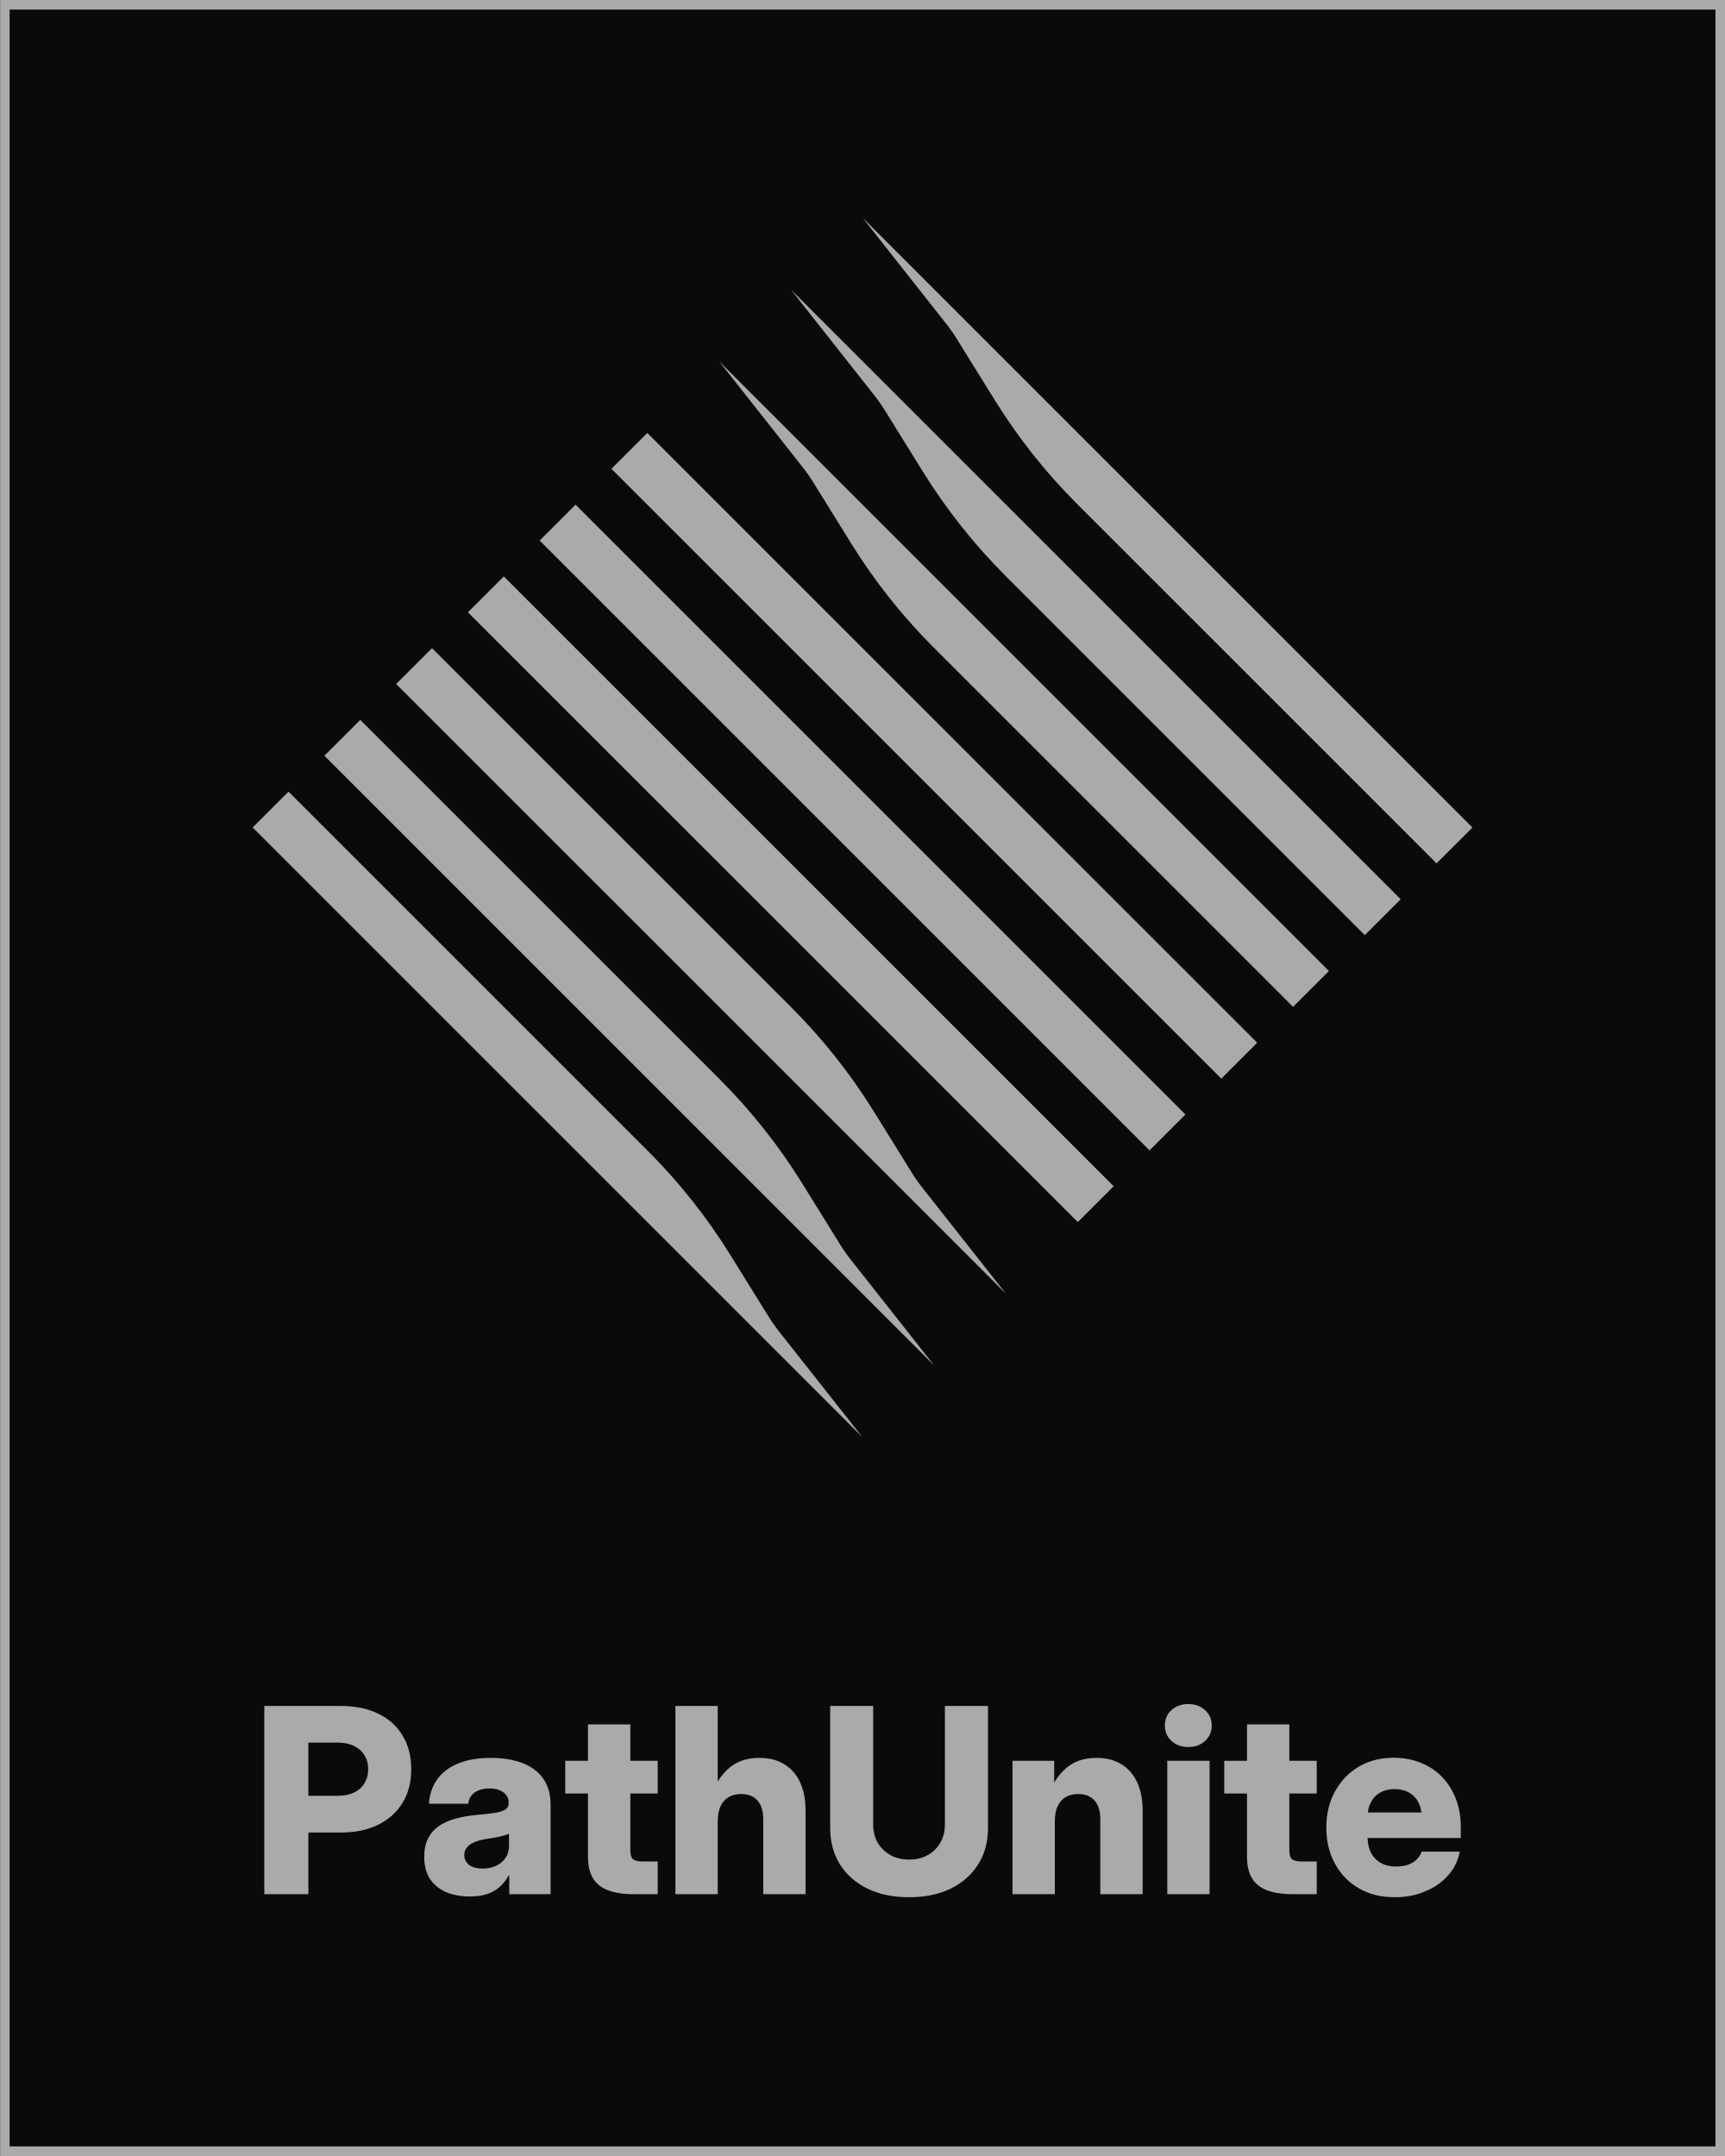
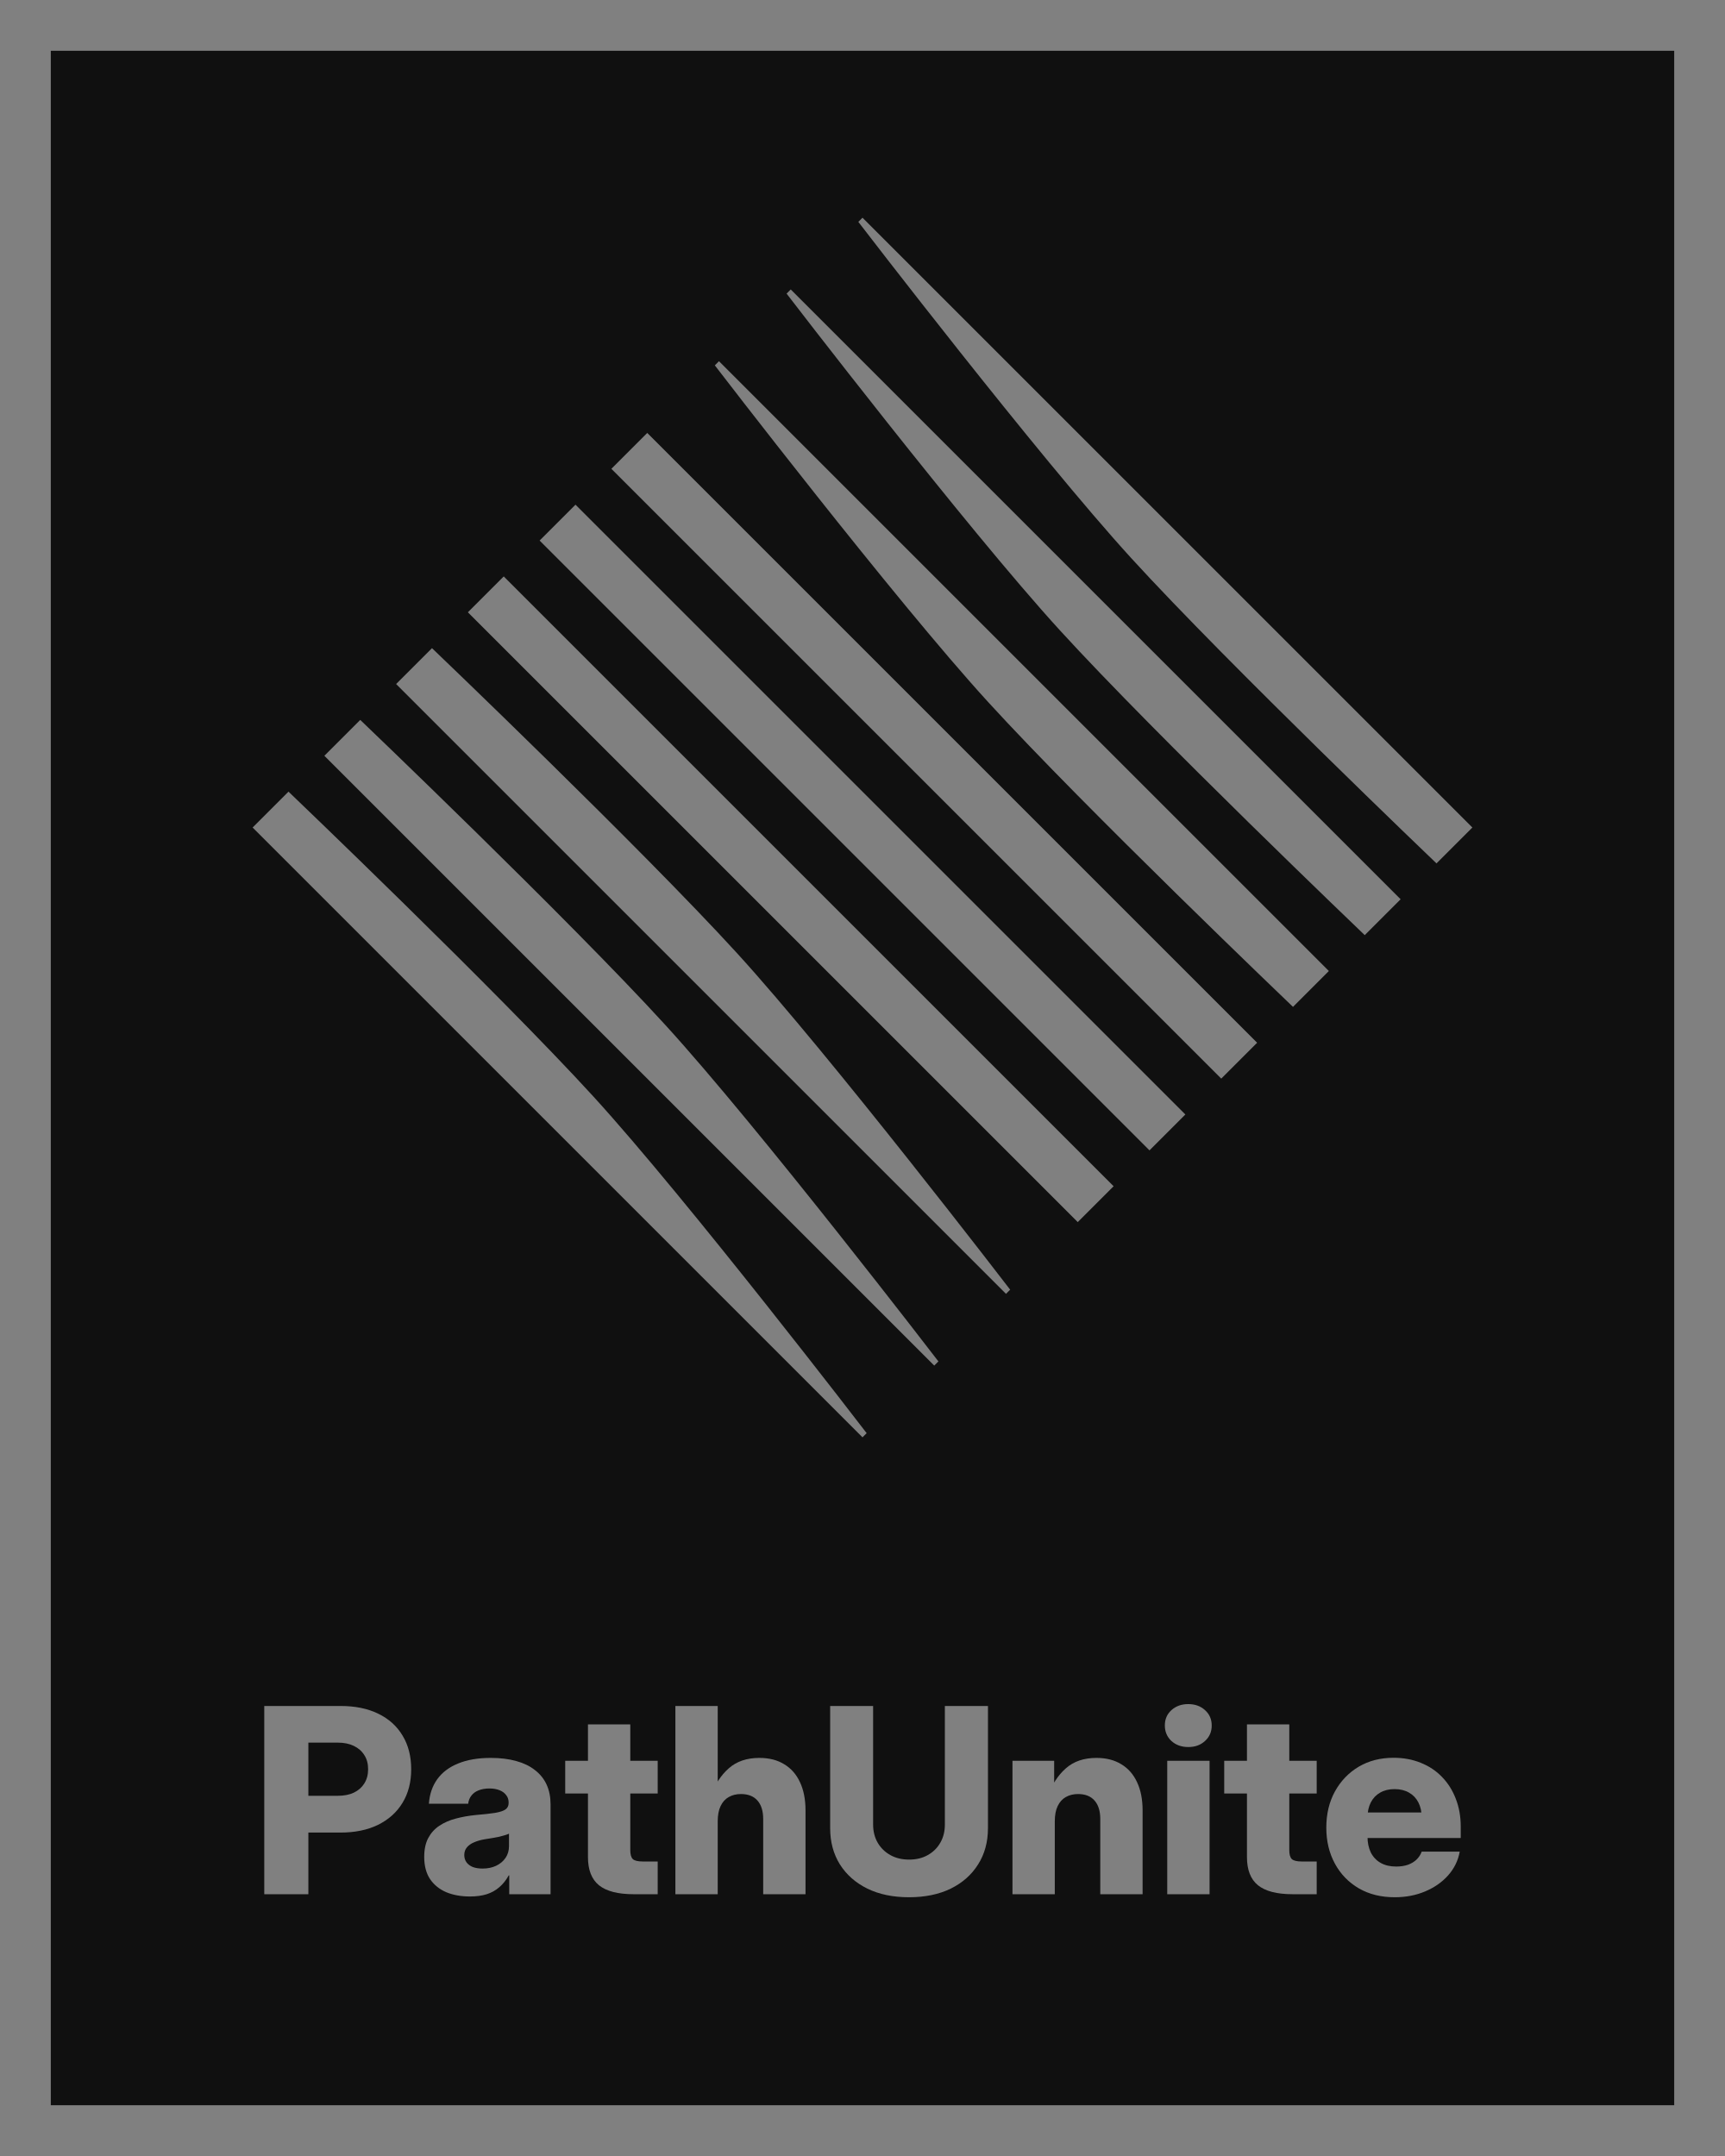
<svg xmlns="http://www.w3.org/2000/svg" width="100%" height="100%" viewBox="0 0 360 450" version="1.1" xml:space="preserve" style="fill-rule:evenodd;clip-rule:evenodd;stroke-linejoin:round;stroke-miterlimit:2;">
-   <g transform="matrix(1,0,0,1,-3959,-630)">
-     <g id="LogoTextCurves" transform="matrix(0.414381,0,0,0.667834,2285.81,606.227)">
-       <rect x="4037.82" y="35.597" width="868.767" height="673.82" style="fill:none;" />
-       <clipPath id="_clip1">
-         <rect x="4037.82" y="35.597" width="868.767" height="673.82" />
-       </clipPath>
-       <g clip-path="url(#_clip1)">
-         <g id="Logo" transform="matrix(4.34383,0,0,2.69528,-1069.75,-1419.86)">
-           <g transform="matrix(1.10384,0,0,1.3798,-138.975,-228.087)">
-             <rect x="1191.12" y="556.667" width="181.186" height="181.186" style="fill:rgb(10,10,10);" />
-             <path d="M1372.3,556.667L1372.3,737.853L1191.12,737.853L1191.12,556.667L1372.3,556.667ZM1371.29,557.472L1192.12,557.472L1192.12,737.048L1371.29,737.048L1371.29,557.472Z" style="fill:rgb(170,170,170);" />
-           </g>
-           <g id="BarsWithEdits" transform="matrix(0.707107,-0.707107,0.707107,0.707107,370.01,707.382)">
-             <g transform="matrix(0.452407,0,0,2.33744,496.542,-1027.49)">
-               <rect x="449.359" y="670.602" width="13.002" height="42.782" style="fill:rgb(170,170,170);" />
-             </g>
-             <g transform="matrix(0.452407,0,0,2.33744,473.013,-1027.49)">
-               <rect x="449.359" y="670.602" width="13.002" height="42.782" style="fill:rgb(170,170,170);" />
-             </g>
-             <g transform="matrix(0.452407,0,0,2.33744,484.777,-1027.49)">
-               <rect x="449.359" y="670.602" width="13.002" height="42.782" style="fill:rgb(170,170,170);" />
-             </g>
-             <g transform="matrix(0.452407,0,0,2.33744,531.836,-1027.49)">
-               <path d="M462.362,670.602L462.362,713.384L449.359,713.384L449.359,688.181C449.359,685.976 450.672,683.778 453.272,681.631L457.485,678.152C457.846,677.853 458.121,677.551 458.307,677.246L462.362,670.602Z" style="fill:rgb(170,170,170);" />
-             </g>
-             <g transform="matrix(0.452407,0,0,2.33744,520.072,-1027.49)">
-               <path d="M462.362,670.602L462.362,713.384L449.359,713.384L449.359,688.181C449.359,685.976 450.672,683.778 453.272,681.631L457.485,678.152C457.846,677.853 458.121,677.551 458.307,677.246L462.362,670.602Z" style="fill:rgb(170,170,170);" />
-             </g>
-             <g transform="matrix(0.452407,0,0,2.33744,508.307,-1027.49)">
-               <path d="M462.362,670.602L462.362,713.384L449.359,713.384L449.359,688.181C449.359,685.976 450.672,683.778 453.272,681.631L457.485,678.152C457.846,677.853 458.121,677.551 458.307,677.246L462.362,670.602Z" style="fill:rgb(170,170,170);" />
-             </g>
-             <g transform="matrix(-0.452407,-5.54039e-17,2.86254e-16,-2.33744,850.188,2207.49)">
-               <path d="M462.362,670.602L462.362,713.384L449.359,713.384L449.359,688.181C449.359,685.976 450.672,683.778 453.272,681.631L457.485,678.152C457.846,677.853 458.121,677.551 458.307,677.246L462.362,670.602Z" style="fill:rgb(170,170,170);" />
-             </g>
-             <g transform="matrix(-0.452407,-5.54039e-17,2.86254e-16,-2.33744,861.953,2207.49)">
-               <path d="M462.362,670.602L462.362,713.384L449.359,713.384L449.359,688.181C449.359,685.976 450.672,683.778 453.272,681.631L457.485,678.152C457.846,677.853 458.121,677.551 458.307,677.246L462.362,670.602Z" style="fill:rgb(170,170,170);" />
-             </g>
-             <g transform="matrix(-0.452407,-5.54039e-17,2.86254e-16,-2.33744,873.717,2207.49)">
-               <path d="M462.362,670.602L462.362,713.384L449.359,713.384L449.359,688.181C449.359,685.976 450.672,683.778 453.272,681.631L457.485,678.152C457.846,677.853 458.121,677.551 458.307,677.246L462.362,670.602Z" style="fill:rgb(170,170,170);" />
-             </g>
-           </g>
-           <g transform="matrix(0.555556,0,0,0.555556,-1031.38,482.861)">
-             <path d="M4037.31,485.343L4037.31,498.21L4028.11,498.21L4028.11,458.923L4044.06,458.923C4047.09,458.923 4049.7,459.459 4051.89,460.531C4054.11,461.604 4055.81,463.133 4056.98,465.119C4058.18,467.088 4058.78,469.426 4058.78,472.133C4058.78,474.822 4058.17,477.16 4056.96,479.147C4055.76,481.115 4054.06,482.645 4051.84,483.734C4049.64,484.807 4047.04,485.343 4044.01,485.343L4037.31,485.343ZM4037.31,477.67L4043.43,477.67C4044.75,477.67 4045.87,477.45 4046.81,477.011C4047.76,476.554 4048.49,475.912 4048.99,475.086C4049.52,474.242 4049.79,473.258 4049.79,472.133C4049.79,470.973 4049.52,469.988 4048.99,469.18C4048.49,468.354 4047.76,467.712 4046.81,467.255C4045.87,466.798 4044.75,466.569 4043.43,466.569L4037.31,466.569L4037.31,477.67ZM4071.04,498.685C4069.17,498.685 4067.52,498.386 4066.08,497.788C4064.66,497.173 4063.53,496.259 4062.7,495.046C4061.9,493.816 4061.49,492.277 4061.49,490.432C4061.49,488.85 4061.77,487.531 4062.34,486.477C4062.9,485.422 4063.67,484.569 4064.66,483.919C4065.66,483.251 4066.81,482.75 4068.11,482.416C4069.43,482.065 4070.82,481.818 4072.28,481.678C4073.96,481.537 4075.31,481.388 4076.31,481.23C4077.31,481.054 4078.03,480.817 4078.45,480.518C4078.89,480.201 4079.11,479.762 4079.11,479.199L4079.11,479.041C4079.11,478.461 4078.94,477.96 4078.61,477.538C4078.29,477.099 4077.83,476.756 4077.23,476.51C4076.64,476.264 4075.92,476.141 4075.1,476.141C4074.24,476.141 4073.48,476.273 4072.83,476.536C4072.2,476.782 4071.7,477.151 4071.33,477.644C4070.96,478.118 4070.74,478.681 4070.67,479.331L4062.47,479.331C4062.61,477.345 4063.19,475.64 4064.21,474.216C4065.25,472.775 4066.7,471.676 4068.59,470.92C4070.47,470.147 4072.73,469.76 4075.39,469.76C4077.39,469.76 4079.17,469.98 4080.71,470.419C4082.26,470.841 4083.56,471.474 4084.62,472.317C4085.69,473.144 4086.5,474.154 4087.04,475.35C4087.59,476.545 4087.86,477.907 4087.86,479.437L4087.86,498.21L4079.24,498.21L4079.24,494.281L4079.13,494.281C4078.59,495.266 4077.94,496.083 4077.18,496.734C4076.44,497.384 4075.56,497.876 4074.54,498.21C4073.54,498.526 4072.37,498.685 4071.04,498.685ZM4073.67,492.858C4074.73,492.858 4075.67,492.664 4076.5,492.277C4077.34,491.873 4078,491.319 4078.47,490.616C4078.95,489.913 4079.18,489.096 4079.18,488.164L4079.18,485.58C4078.96,485.686 4078.67,485.791 4078.32,485.897C4077.98,486.002 4077.59,486.108 4077.16,486.213C4076.73,486.301 4076.27,486.389 4075.76,486.477C4075.25,486.565 4074.7,486.652 4074.12,486.74C4073.3,486.881 4072.56,487.092 4071.91,487.373C4071.28,487.637 4070.77,487.988 4070.41,488.428C4070.04,488.867 4069.85,489.403 4069.85,490.036C4069.85,490.616 4070.01,491.126 4070.33,491.566C4070.64,491.987 4071.08,492.313 4071.64,492.541C4072.22,492.752 4072.9,492.858 4073.67,492.858ZM4095.66,477.195L4090.92,477.195L4090.92,470.366L4095.66,470.366L4095.66,462.773L4104.5,462.773L4104.5,470.366L4110.22,470.366L4110.22,477.195L4104.5,477.195L4104.5,489.008C4104.5,489.904 4104.67,490.528 4105.02,490.88C4105.39,491.214 4106.09,491.381 4107.11,491.381L4110.22,491.381L4110.22,498.21L4105.21,498.21C4101.92,498.21 4099.51,497.586 4097.96,496.338C4096.43,495.09 4095.66,493.13 4095.66,490.458L4095.66,477.195ZM4122.74,474.683C4123.4,473.629 4124.16,472.717 4125.04,471.948C4126.67,470.489 4128.81,469.76 4131.44,469.76C4133.47,469.76 4135.19,470.199 4136.61,471.078C4138.05,471.94 4139.15,473.188 4139.91,474.822C4140.68,476.457 4141.07,478.426 4141.07,480.729L4141.07,498.21L4132.24,498.21L4132.24,482.522C4132.24,480.834 4131.83,479.542 4131.02,478.646C4130.23,477.749 4129.09,477.301 4127.6,477.301C4126.63,477.301 4125.78,477.512 4125.04,477.934C4124.32,478.338 4123.75,478.962 4123.35,479.806C4122.95,480.632 4122.74,481.704 4122.74,483.023L4122.74,498.21L4113.91,498.21L4113.91,458.923L4122.74,458.923L4122.74,474.683ZM4162.66,498.843C4159.34,498.843 4156.45,498.245 4153.99,497.05C4151.53,495.837 4149.61,494.15 4148.24,491.987C4146.89,489.808 4146.21,487.285 4146.21,484.42L4146.21,458.923L4155.18,458.923L4155.18,483.655C4155.18,485.079 4155.49,486.345 4156.12,487.452C4156.76,488.542 4157.64,489.403 4158.76,490.036C4159.89,490.669 4161.2,490.985 4162.69,490.985C4164.18,490.985 4165.48,490.669 4166.59,490.036C4167.72,489.403 4168.59,488.542 4169.2,487.452C4169.84,486.362 4170.15,485.097 4170.15,483.655L4170.15,458.923L4179.14,458.923L4179.14,484.42C4179.14,487.303 4178.46,489.825 4177.09,491.987C4175.73,494.15 4173.83,495.837 4171.36,497.05C4168.9,498.245 4166,498.843 4162.66,498.843ZM4192.96,474.899C4193.65,473.753 4194.45,472.769 4195.39,471.948C4197.02,470.489 4199.16,469.76 4201.79,469.76C4203.81,469.76 4205.54,470.199 4206.96,471.078C4208.4,471.94 4209.5,473.188 4210.26,474.822C4211.03,476.457 4211.42,478.426 4211.42,480.729L4211.42,498.21L4202.58,498.21L4202.58,482.522C4202.58,480.834 4202.18,479.542 4201.37,478.646C4200.58,477.749 4199.44,477.301 4197.94,477.301C4196.98,477.301 4196.12,477.512 4195.39,477.934C4194.66,478.338 4194.1,478.962 4193.7,479.806C4193.29,480.632 4193.09,481.704 4193.09,483.023L4193.09,498.21L4184.26,498.21L4184.26,470.366L4192.96,470.366L4192.96,474.899ZM4216.56,498.21L4216.56,470.366L4225.39,470.366L4225.39,498.21L4216.56,498.21ZM4220.96,467.492C4219.54,467.492 4218.36,467.07 4217.43,466.227C4216.51,465.365 4216.06,464.284 4216.06,462.984C4216.06,461.683 4216.51,460.619 4217.43,459.793C4218.36,458.949 4219.53,458.527 4220.94,458.527C4222.36,458.527 4223.53,458.949 4224.44,459.793C4225.37,460.619 4225.84,461.692 4225.84,463.01C4225.84,464.311 4225.37,465.383 4224.44,466.227C4223.53,467.07 4222.37,467.492 4220.96,467.492ZM4233.2,477.195L4228.45,477.195L4228.45,470.366L4233.2,470.366L4233.2,462.773L4242.03,462.773L4242.03,470.366L4247.75,470.366L4247.75,477.195L4242.03,477.195L4242.03,489.008C4242.03,489.904 4242.2,490.528 4242.56,490.88C4242.93,491.214 4243.62,491.381 4244.64,491.381L4247.75,491.381L4247.75,498.21L4242.74,498.21C4239.45,498.21 4237.04,497.586 4235.49,496.338C4233.96,495.09 4233.2,493.13 4233.2,490.458L4233.2,477.195ZM4258.36,486.477C4258.39,487.617 4258.62,488.619 4259.04,489.483C4259.51,490.432 4260.2,491.161 4261.09,491.671C4261.99,492.181 4263.07,492.436 4264.34,492.436C4265.25,492.436 4266.07,492.313 4266.79,492.067C4267.51,491.803 4268.11,491.442 4268.58,490.985C4269.07,490.511 4269.43,489.957 4269.66,489.324L4277.6,489.324C4277.26,491.188 4276.45,492.84 4275.17,494.281C4273.91,495.705 4272.31,496.821 4270.37,497.63C4268.46,498.439 4266.34,498.843 4264.02,498.843C4261.19,498.843 4258.7,498.228 4256.56,496.997C4254.41,495.749 4252.74,494.026 4251.55,491.829C4250.35,489.632 4249.75,487.127 4249.75,484.315C4249.75,481.467 4250.35,478.953 4251.55,476.774C4252.76,474.576 4254.41,472.854 4256.5,471.606C4258.61,470.358 4261.04,469.734 4263.78,469.734C4265.87,469.734 4267.77,470.085 4269.48,470.788C4271.2,471.474 4272.68,472.458 4273.91,473.741C4275.15,475.025 4276.11,476.545 4276.78,478.303C4277.47,480.061 4277.81,481.994 4277.81,484.104L4277.81,486.477L4258.36,486.477ZM4258.42,481.15L4269.6,481.15C4269.5,480.368 4269.29,479.674 4268.98,479.067C4268.52,478.171 4267.87,477.485 4267.02,477.011C4266.18,476.519 4265.17,476.273 4263.99,476.273C4262.83,476.273 4261.83,476.519 4260.99,477.011C4260.14,477.485 4259.49,478.171 4259.04,479.067C4258.72,479.674 4258.51,480.368 4258.42,481.15Z" style="fill:rgb(170,170,170);" />
-           </g>
-         </g>
-       </g>
+   <g id="Logo" />
+   <rect id="LogoTextCurves" x="0" y="-0" width="360" height="450" style="fill:none;" />
+   <g id="Logo1">
+     <rect x="0" y="0" width="360" height="450" style="fill:#101010;" />
+     <path d="M360,0l0,450l-360,-0l0,-450l360,0Zm-10.6,10.6l-338.8,-0c0,-0 0,428.8 0,428.8l338.8,0l-0,-428.8Z" style="fill:#808080;" />
+     <g id="BetterCurves">
+       <path d="M135.078,90.364l127.279,127.279l-7.487,7.487l-127.279,-127.279l7.487,-7.487Z" style="fill:#808080;" />
+       <path d="M105.13,120.312l127.279,127.279l-7.487,7.487l-127.279,-127.279l7.487,-7.487Z" style="fill:#808080;" />
+       <path d="M180,45.442l127.279,127.279l-7.487,7.487c0,-0 -43.384,-41.469 -63.639,-63.64c-19.556,-21.405 -57.022,-70.257 -57.022,-70.257l0.869,-0.869Z" style="fill:#808080;" />
+       <path d="M165.026,60.416l127.279,127.279l-7.487,7.487c0,-0 -43.384,-41.468 -63.639,-63.64c-19.556,-21.405 -57.022,-70.257 -57.022,-70.257l0.869,-0.869Z" style="fill:#808080;" />
+       <path d="M150.052,75.39l127.279,127.279l-7.487,7.487c0,-0 -43.384,-41.468 -63.639,-63.64c-19.556,-21.405 -57.022,-70.257 -57.022,-70.257l0.869,-0.869Z" style="fill:#808080;" />
+       <path d="M180,300l-127.279,-127.279l7.487,-7.487c-0,-0 43.384,41.468 63.639,63.639c19.556,21.406 57.022,70.258 57.022,70.258l-0.869,0.869Z" style="fill:#808080;" />
+       <path d="M194.974,285.026l-127.279,-127.279l7.487,-7.487c-0,-0 43.384,41.468 63.639,63.639c19.556,21.406 57.022,70.258 57.022,70.258l-0.869,0.869Z" style="fill:#808080;" />
+       <path d="M209.948,270.052l-127.279,-127.279l7.487,-7.487c-0,-0 43.384,41.468 63.639,63.639c19.556,21.405 57.022,70.258 57.022,70.258l-0.869,0.869Z" style="fill:#808080;" />
+       <path d="M120.104,105.338l127.279,127.279l-7.487,7.487l-127.279,-127.279l7.487,-7.487Z" style="fill:#808080;" />
+     </g>
+     <g>
+       <path d="M55.151,395.36l0,-39.287l15.953,-0c3.023,-0 5.633,0.536 7.831,1.608c2.214,1.072 3.911,2.602 5.088,4.588c1.196,1.969 1.793,4.307 1.793,7.014c0,2.689 -0.606,5.027 -1.819,7.013c-1.195,1.969 -2.9,3.498 -5.115,4.588c-2.197,1.072 -4.808,1.609 -7.831,1.609l-10.705,-0l-0,-7.673l10.125,-0c1.318,-0 2.443,-0.22 3.375,-0.66c0.949,-0.457 1.678,-1.098 2.188,-1.924c0.528,-0.844 0.791,-1.828 0.791,-2.953c0,-1.161 -0.263,-2.145 -0.791,-2.954c-0.51,-0.826 -1.239,-1.467 -2.188,-1.924c-0.932,-0.457 -2.057,-0.686 -3.375,-0.686l-6.117,0l-0,31.641l-9.203,-0Z" style="fill:#808080;fill-rule:nonzero;" />
+       <path d="M98.077,395.834c-1.863,0 -3.515,-0.299 -4.957,-0.896c-1.424,-0.615 -2.549,-1.529 -3.375,-2.742c-0.808,-1.231 -1.213,-2.769 -1.213,-4.615c0,-1.582 0.281,-2.9 0.844,-3.955c0.562,-1.054 1.336,-1.907 2.32,-2.557c1.002,-0.668 2.154,-1.169 3.454,-1.503c1.319,-0.352 2.707,-0.598 4.166,-0.739c1.688,-0.14 3.033,-0.29 4.035,-0.448c1.002,-0.176 1.713,-0.413 2.135,-0.712c0.44,-0.316 0.66,-0.756 0.66,-1.318l-0,-0.158c-0,-0.58 -0.167,-1.081 -0.501,-1.503c-0.317,-0.44 -0.774,-0.782 -1.372,-1.028c-0.597,-0.247 -1.309,-0.37 -2.135,-0.37c-0.862,0 -1.617,0.132 -2.268,0.396c-0.633,0.246 -1.134,0.615 -1.503,1.107c-0.369,0.475 -0.589,1.037 -0.659,1.688l-8.2,-0c0.14,-1.987 0.721,-3.692 1.74,-5.115c1.037,-1.442 2.496,-2.54 4.377,-3.296c1.881,-0.774 4.148,-1.16 6.803,-1.16c2.004,-0 3.779,0.219 5.326,0.659c1.547,0.422 2.848,1.054 3.902,1.898c1.073,0.826 1.881,1.837 2.426,3.032c0.545,1.196 0.817,2.558 0.817,4.087l0,18.774l-8.622,-0l0,-3.929l-0.105,0c-0.545,0.984 -1.195,1.802 -1.951,2.452c-0.739,0.651 -1.617,1.143 -2.637,1.477c-1.002,0.316 -2.171,0.474 -3.507,0.474Zm2.637,-5.827c1.055,0 1.995,-0.193 2.821,-0.58c0.844,-0.404 1.503,-0.958 1.978,-1.661c0.474,-0.703 0.712,-1.521 0.712,-2.452l-0,-2.584c-0.229,0.105 -0.519,0.211 -0.871,0.316c-0.333,0.106 -0.72,0.211 -1.16,0.317c-0.422,0.088 -0.887,0.175 -1.397,0.263c-0.51,0.088 -1.055,0.176 -1.635,0.264c-0.826,0.141 -1.564,0.352 -2.215,0.633c-0.633,0.263 -1.134,0.615 -1.503,1.054c-0.369,0.44 -0.553,0.976 -0.553,1.609c-0,0.58 0.158,1.09 0.474,1.529c0.317,0.422 0.756,0.747 1.319,0.976c0.58,0.211 1.256,0.316 2.03,0.316Z" style="fill:#808080;fill-rule:nonzero;" />
+       <path d="M137.259,367.516l-0,6.829l-19.301,0l0,-6.829l19.301,-0Zm-14.555,-7.594l8.833,0l0,26.236c0,0.896 0.176,1.52 0.527,1.872c0.37,0.334 1.064,0.501 2.083,0.501l3.112,-0l-0,6.829l-5.01,-0c-3.287,-0 -5.704,-0.624 -7.251,-1.872c-1.529,-1.248 -2.294,-3.208 -2.294,-5.88l0,-27.686Z" style="fill:#808080;fill-rule:nonzero;" />
+       <path d="M149.783,380.172l0,15.188l-8.833,-0l0,-39.287l8.833,-0l0,18.852l-1.476,0c0.879,-2.443 2.135,-4.386 3.77,-5.827c1.635,-1.459 3.771,-2.188 6.407,-2.188c2.022,-0 3.745,0.439 5.168,1.318c1.442,0.861 2.54,2.109 3.296,3.744c0.774,1.635 1.16,3.604 1.16,5.906l0,17.482l-8.833,-0l0,-15.689c0,-1.687 -0.404,-2.979 -1.212,-3.876c-0.792,-0.896 -1.934,-1.344 -3.428,-1.344c-0.967,-0 -1.82,0.21 -2.558,0.632c-0.721,0.405 -1.283,1.029 -1.687,1.872c-0.405,0.827 -0.607,1.899 -0.607,3.217Z" style="fill:#808080;fill-rule:nonzero;" />
+       <path d="M189.703,395.993c-3.322,-0 -6.214,-0.598 -8.675,-1.793c-2.461,-1.213 -4.377,-2.901 -5.748,-5.063c-1.353,-2.18 -2.03,-4.702 -2.03,-7.567l0,-25.497l8.965,-0l-0,24.732c-0,1.424 0.316,2.689 0.949,3.797c0.633,1.09 1.512,1.951 2.637,2.584c1.125,0.633 2.434,0.949 3.928,0.949c1.495,0 2.795,-0.316 3.903,-0.949c1.125,-0.633 1.995,-1.494 2.61,-2.584c0.633,-1.09 0.949,-2.356 0.949,-3.797l0,-24.732l8.992,-0l-0,25.497c-0,2.882 -0.686,5.405 -2.057,7.567c-1.354,2.162 -3.261,3.85 -5.722,5.063c-2.461,1.195 -5.361,1.793 -8.701,1.793Z" style="fill:#808080;fill-rule:nonzero;" />
+       <path d="M220.131,380.172l-0,15.188l-8.833,-0l-0,-27.844l8.701,-0l0,7.409l-1.345,0c0.879,-2.443 2.136,-4.386 3.771,-5.827c1.635,-1.459 3.77,-2.188 6.407,-2.188c2.022,-0 3.744,0.439 5.168,1.318c1.441,0.861 2.54,2.109 3.296,3.744c0.773,1.635 1.16,3.604 1.16,5.906l0,17.482l-8.833,-0l0,-15.689c0,-1.687 -0.404,-2.979 -1.213,-3.876c-0.791,-0.896 -1.933,-1.344 -3.428,-1.344c-0.966,-0 -1.819,0.21 -2.557,0.632c-0.721,0.405 -1.283,1.029 -1.688,1.872c-0.404,0.827 -0.606,1.899 -0.606,3.217Z" style="fill:#808080;fill-rule:nonzero;" />
+       <path d="M243.598,395.36l-0,-27.844l8.833,-0l-0,27.844l-8.833,-0Zm4.403,-30.718c-1.424,-0 -2.602,-0.422 -3.533,-1.266c-0.914,-0.861 -1.371,-1.942 -1.371,-3.243c-0,-1.301 0.457,-2.364 1.371,-3.19c0.931,-0.844 2.1,-1.266 3.507,-1.266c1.423,0 2.592,0.422 3.506,1.266c0.932,0.826 1.398,1.898 1.398,3.217c-0,1.3 -0.466,2.373 -1.398,3.216c-0.914,0.844 -2.074,1.266 -3.48,1.266Z" style="fill:#808080;fill-rule:nonzero;" />
+       <path d="M274.79,367.516l0,6.829l-19.301,0l0,-6.829l19.301,-0Zm-14.555,-7.594l8.833,0l0,26.236c0,0.896 0.176,1.52 0.528,1.872c0.369,0.334 1.063,0.501 2.083,0.501l3.111,-0l0,6.829l-5.01,-0c-3.287,-0 -5.704,-0.624 -7.251,-1.872c-1.529,-1.248 -2.294,-3.208 -2.294,-5.88l0,-27.686Z" style="fill:#808080;fill-rule:nonzero;" />
+       <path d="M291.059,395.993c-2.83,-0 -5.318,-0.616 -7.462,-1.846c-2.145,-1.248 -3.815,-2.971 -5.01,-5.168c-1.195,-2.197 -1.793,-4.702 -1.793,-7.515c-0,-2.847 0.598,-5.361 1.793,-7.541c1.213,-2.197 2.865,-3.92 4.957,-5.168c2.109,-1.248 4.535,-1.872 7.277,-1.872c2.092,0 3.991,0.352 5.696,1.055c1.722,0.685 3.199,1.67 4.429,2.953c1.248,1.283 2.206,2.804 2.874,4.561c0.686,1.758 1.029,3.692 1.029,5.801l-0,2.373l-25.155,0l0,-5.326l21.015,0l-4.008,1.108c0,-1.248 -0.228,-2.312 -0.685,-3.191c-0.457,-0.896 -1.108,-1.582 -1.952,-2.057c-0.843,-0.492 -1.854,-0.738 -3.032,-0.738c-1.16,0 -2.162,0.246 -3.006,0.738c-0.843,0.475 -1.494,1.161 -1.951,2.057c-0.457,0.879 -0.685,1.943 -0.685,3.191l-0,3.876c-0,1.283 0.228,2.399 0.685,3.348c0.475,0.949 1.16,1.679 2.057,2.189c0.896,0.509 1.977,0.764 3.243,0.764c0.914,0 1.731,-0.123 2.452,-0.369c0.721,-0.264 1.319,-0.624 1.793,-1.081c0.492,-0.475 0.853,-1.028 1.081,-1.661l7.937,-0c-0.334,1.863 -1.143,3.516 -2.426,4.957c-1.266,1.424 -2.865,2.54 -4.799,3.349c-1.916,0.808 -4.034,1.213 -6.354,1.213Z" style="fill:#808080;fill-rule:nonzero;" />
    </g>
  </g>
</svg>
